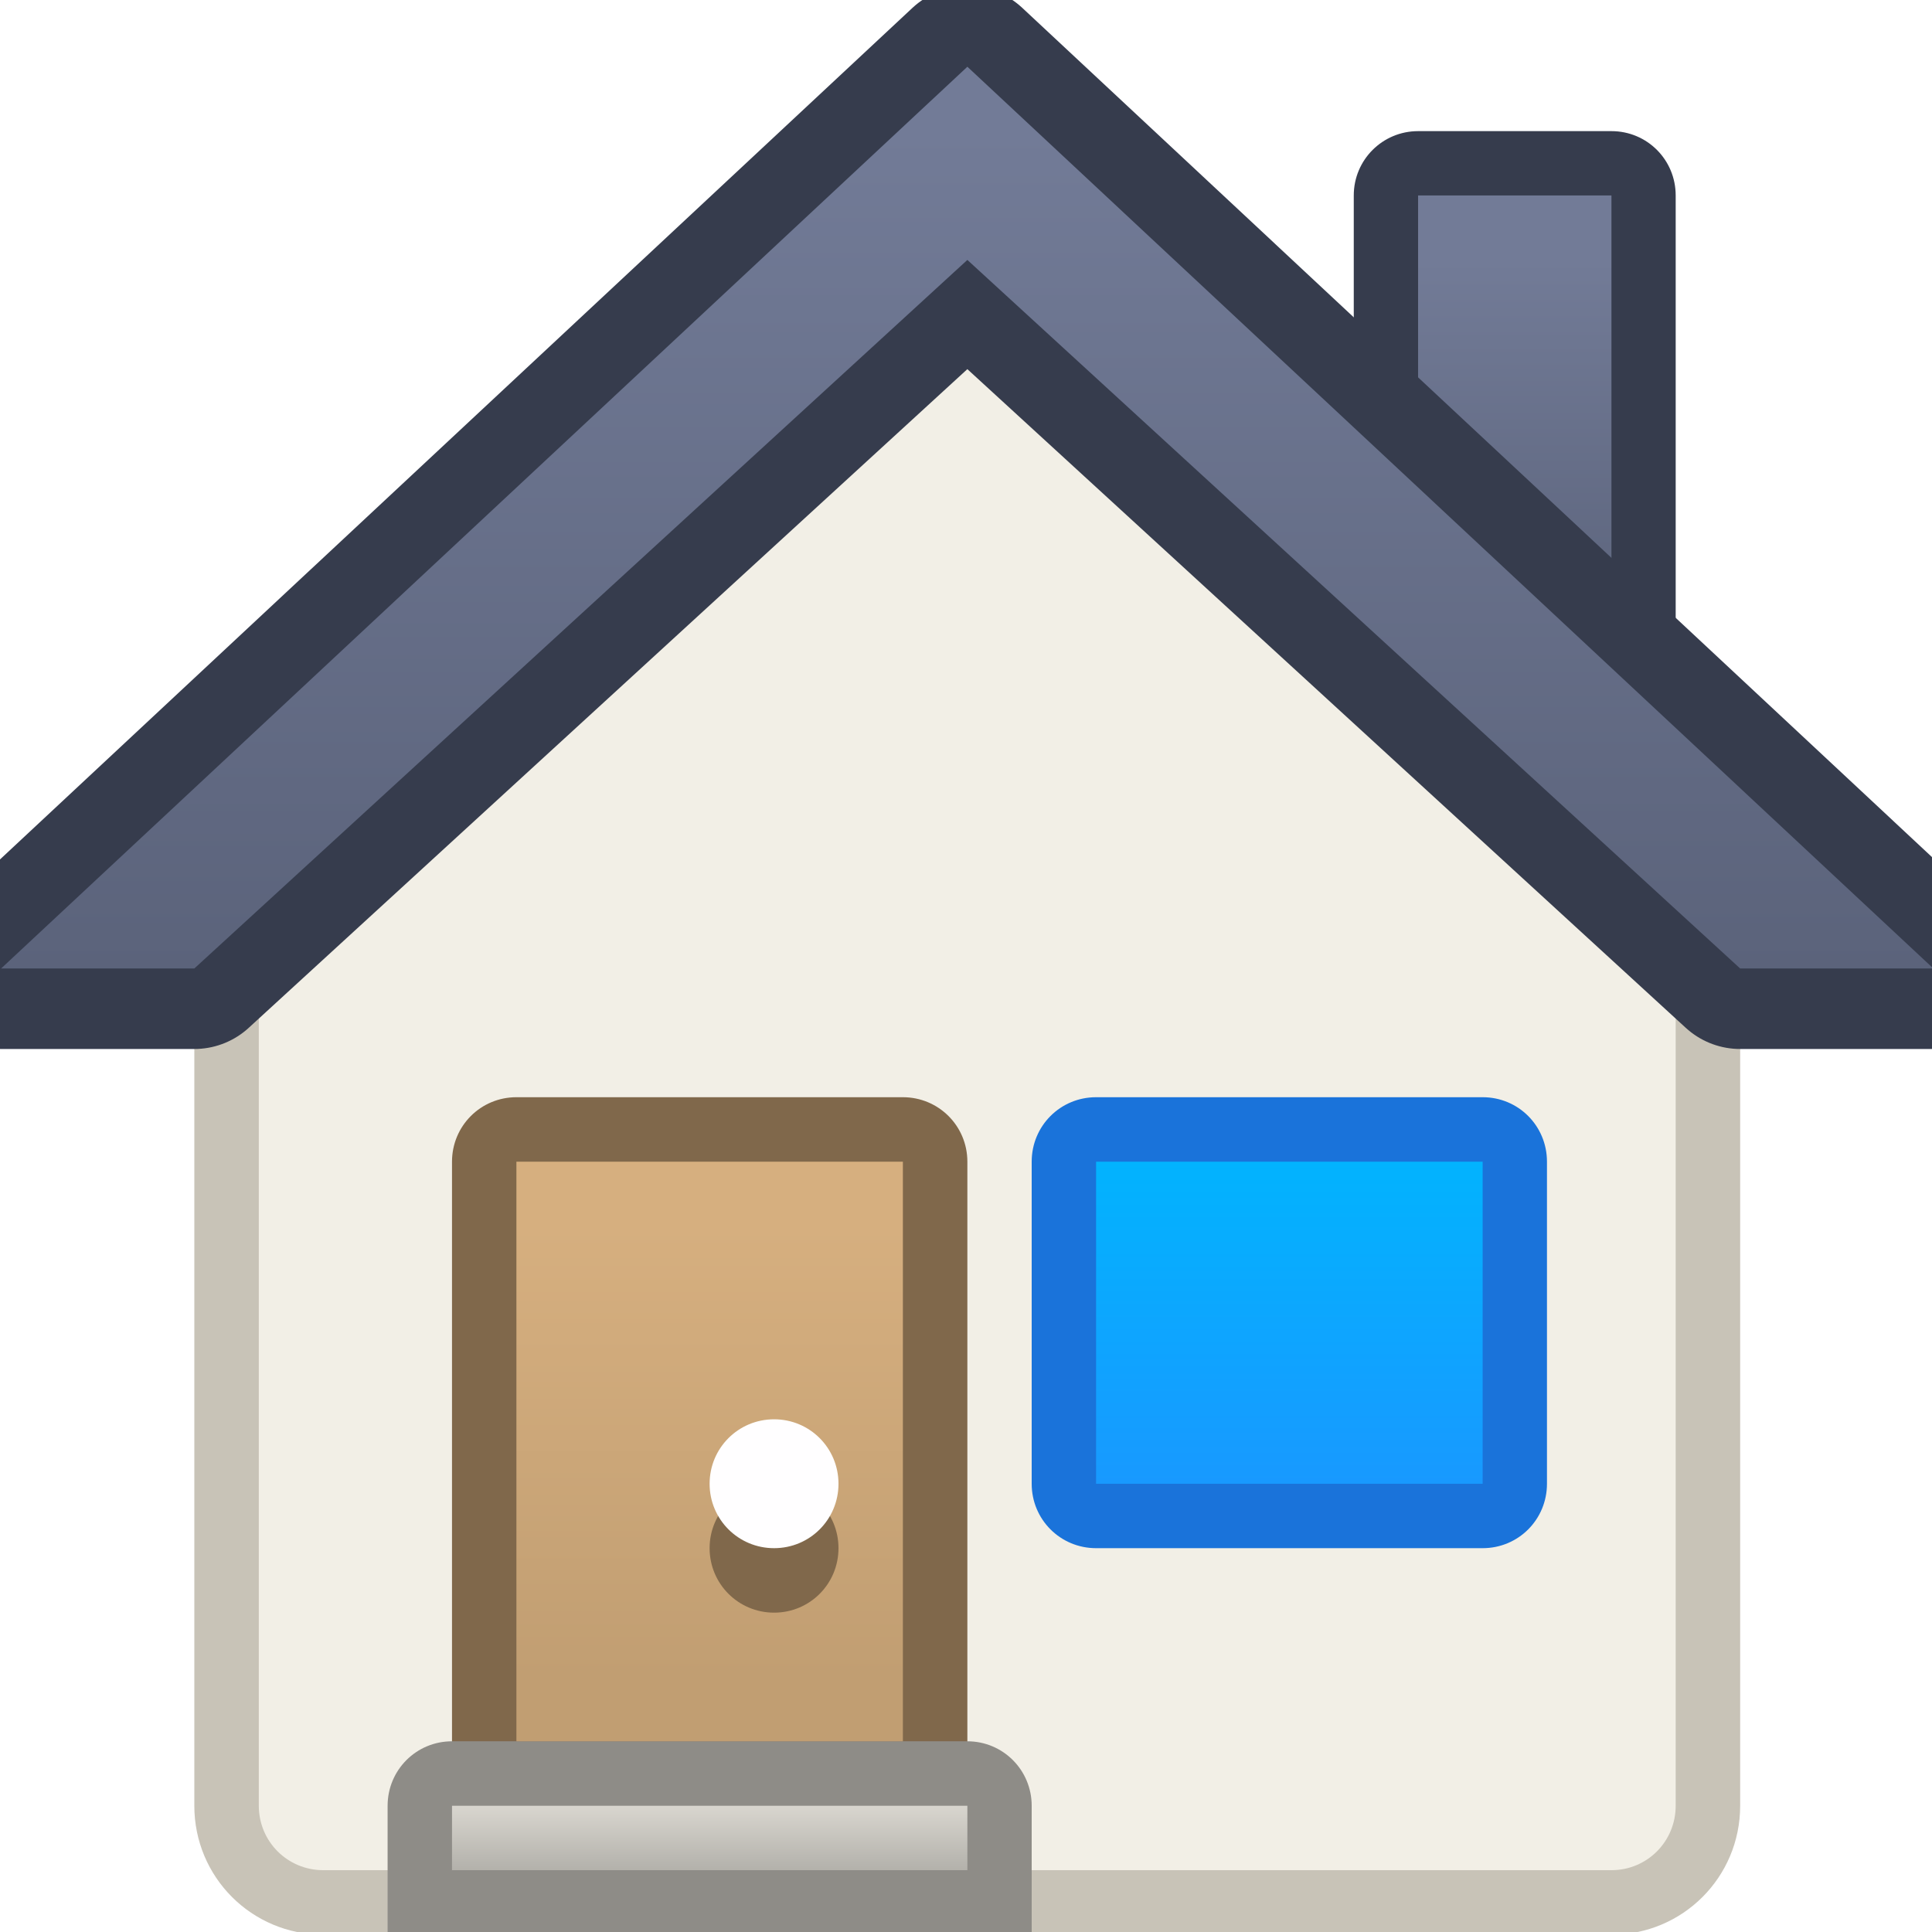
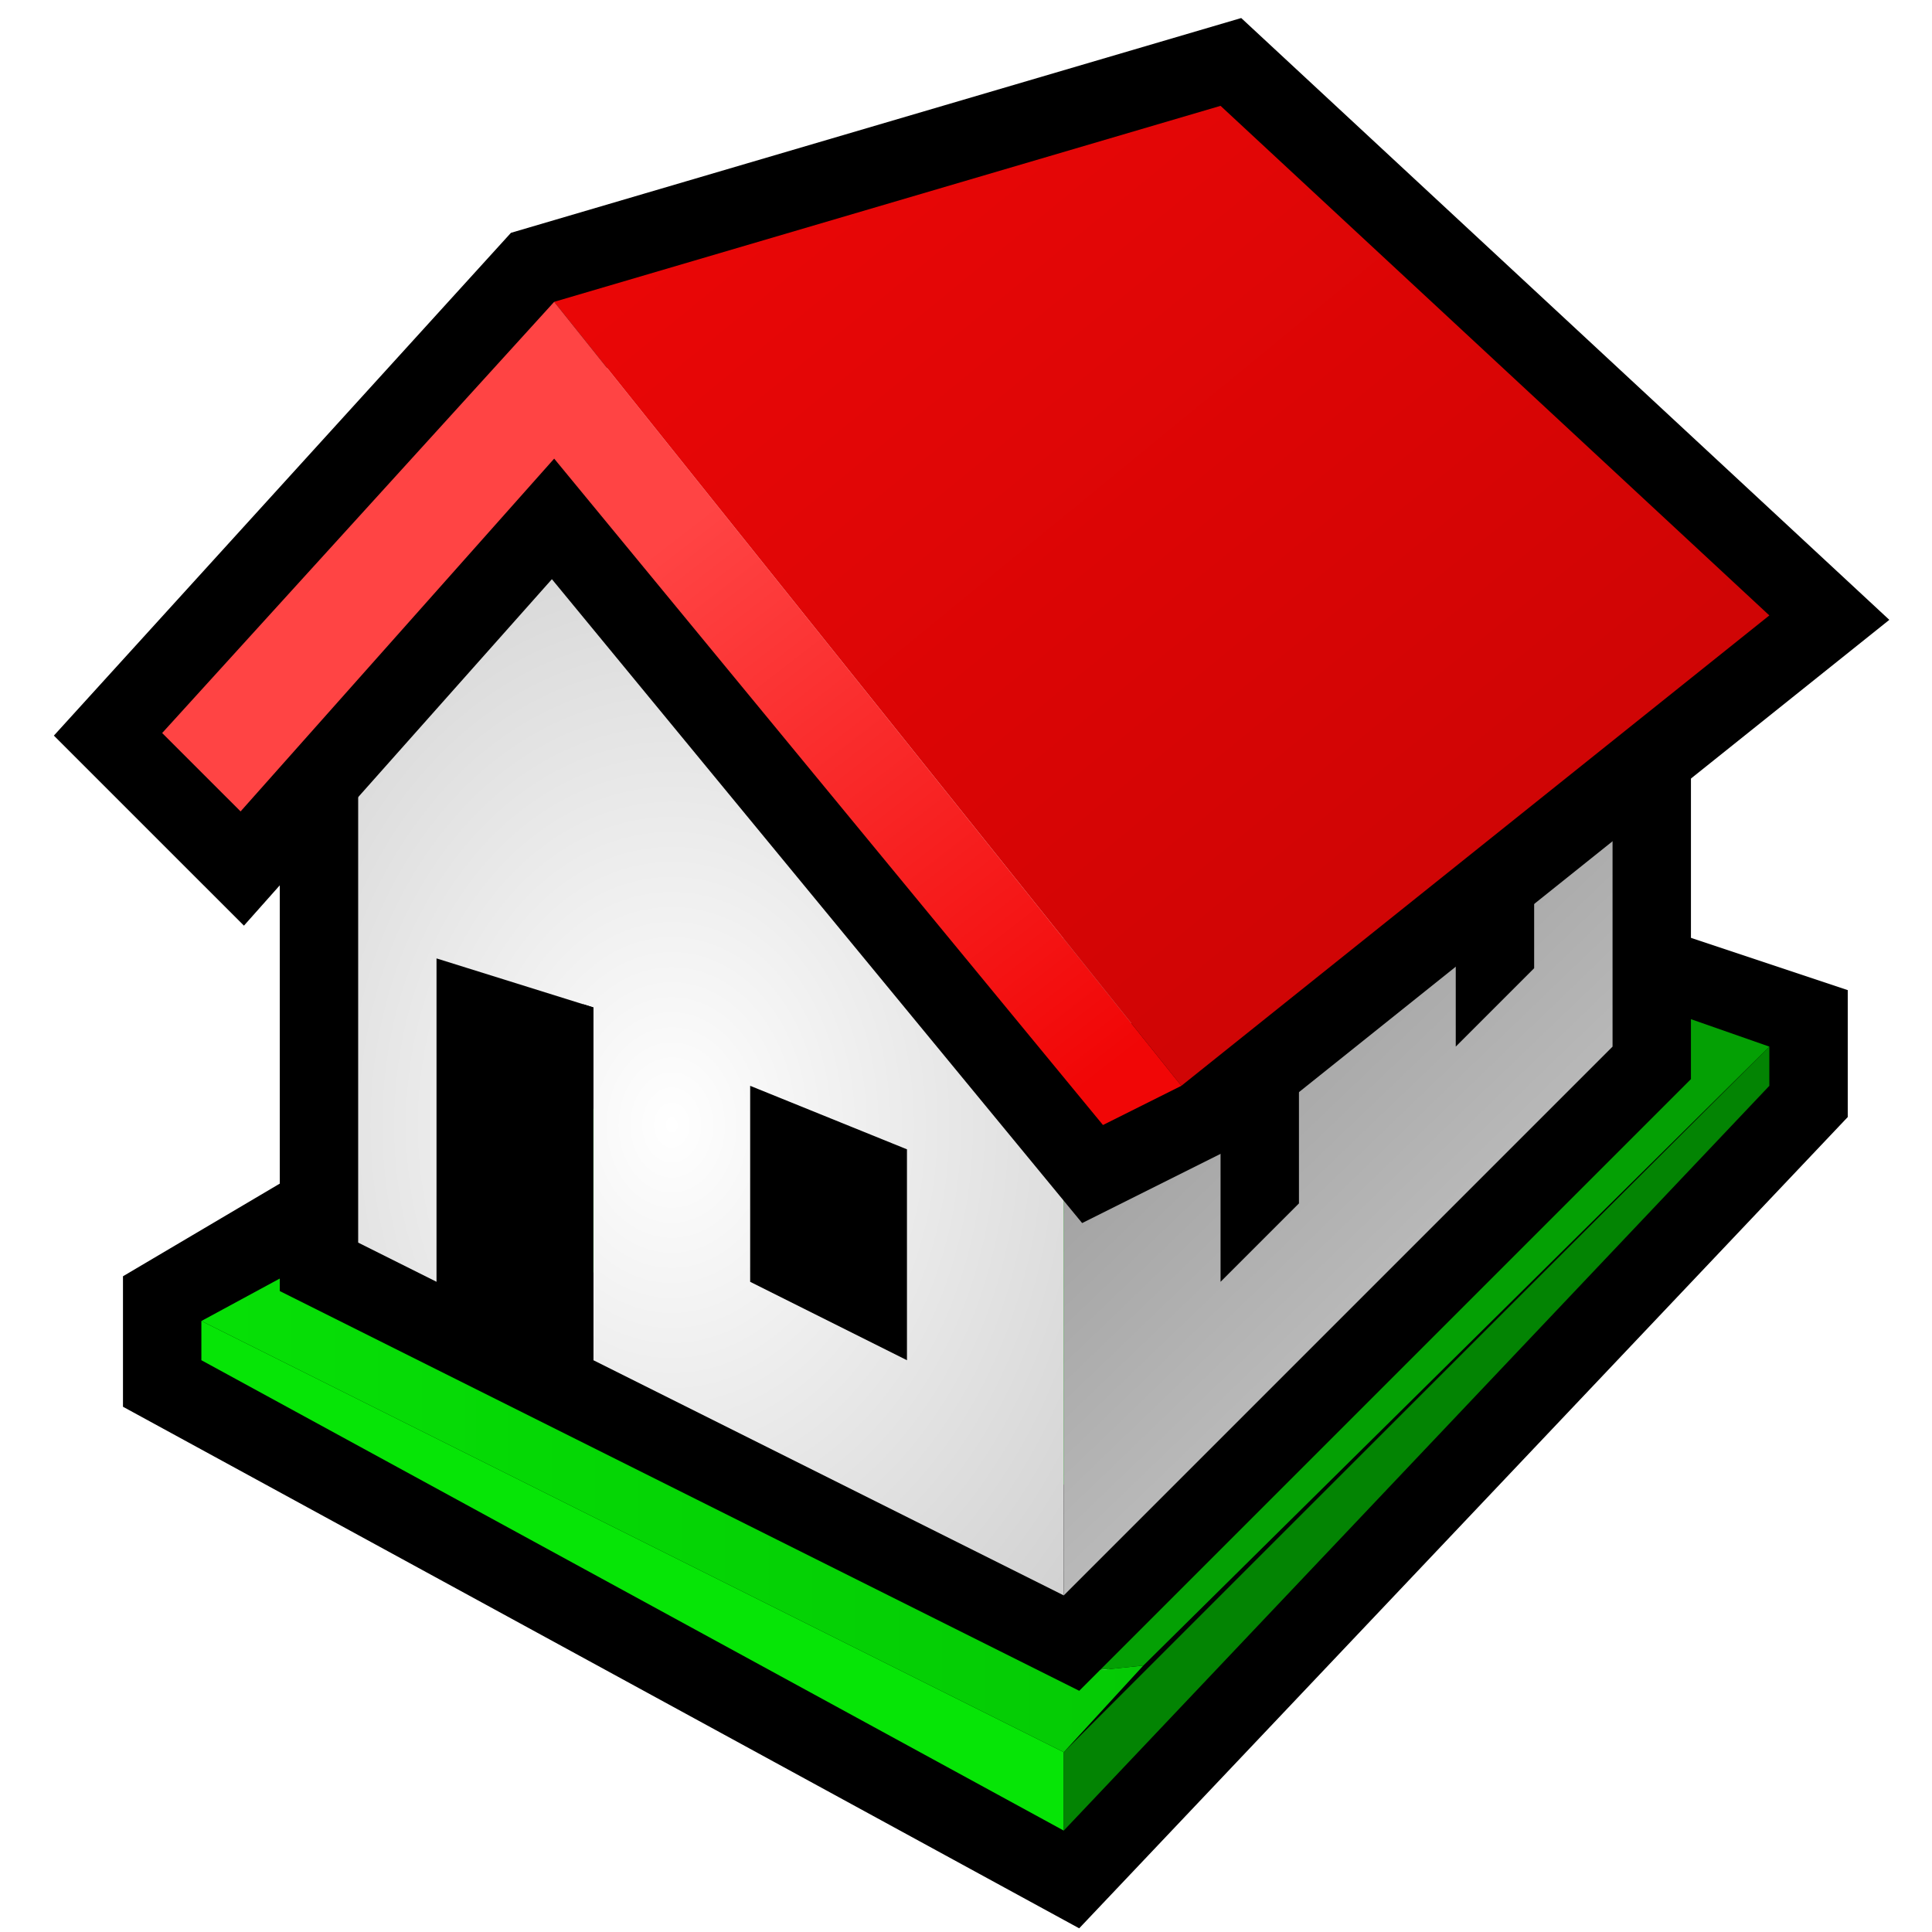
- <svg xmlns="http://www.w3.org/2000/svg" version="1.1" id="svg8" x="0px" y="0px" width="24px" height="24px" viewBox="4 4 24 24" enable-background="new 4 4 24 24" xml:space="preserve">
-   <g id="layer1" transform="translate(0,-282.65)">
-     <g id="g1464" transform="translate(14,-8.00002)">
-       <path id="rect1437" fill="#363C4D" d="M7.616,296.279h2.402    c0.443,0,0.798,0.356,0.798,0.799v6.401c0,0.443-0.354,0.8-0.798,0.8H7.616c-0.441,0-0.799-0.357-0.799-0.8v-6.401    C6.817,296.635,7.175,296.279,7.616,296.279z" />
-       <linearGradient id="rect1439_1_" gradientUnits="userSpaceOnUse" x1="18.178" y1="51.025" x2="18.178" y2="55.826" gradientTransform="matrix(1 0 0 -1 -9.3599 353.7043)">
-         <stop offset="0" style="stop-color:#5B637B" />
-         <stop offset="1" style="stop-color:#727B97" />
-       </linearGradient>
-       <path id="rect1439" fill="url(#rect1439_1_)" d="M7.616,297.078    h2.402v6.401H7.616V297.078z" />
-       <path id="rect1076" fill="#C8C3B7" d="M-5.985,303.48    l8.002-8.801l8.001,8.801c0.595,0.656,1.599,0.714,1.599,1.6v12.002c0,0.887-0.714,1.601-1.599,1.601H-5.985    c-0.887,0-1.601-0.714-1.601-1.601V305.08C-7.586,304.193-6.872,303.48-5.985,303.48z" />
-       <path id="rect1078" fill="#F2EFE6" d="M-5.985,304.28    l8.002-8.801l8.001,8.801c0.298,0.329,0.798,0.357,0.798,0.8v12.002c0,0.443-0.354,0.8-0.798,0.8H-5.985    c-0.443,0-0.8-0.356-0.8-0.8V305.08C-6.785,304.637-6.428,304.28-5.985,304.28z" />
-       <path id="rect963-2" fill="#80684B" d="M-3.585,308.28h4.801    c0.443,0,0.801,0.356,0.801,0.801v7.2c0,0.445-0.358,0.801-0.801,0.801h-4.801c-0.443,0-0.8-0.355-0.8-0.801v-7.2    C-4.385,308.636-4.028,308.28-3.585,308.28z" />
-       <path id="rect938-2" fill="#8E8C87" d="M-4.385,316.281    c-0.443,0-0.8,0.356-0.8,0.801v0.8v0.801h0.8h6.402h0.799v-0.801v-0.8c0-0.444-0.356-0.801-0.799-0.801H-4.385z" />
-       <linearGradient id="rect965-8_1_" gradientUnits="userSpaceOnUse" x1="-75.825" y1="31.223" x2="-75.825" y2="36.823" gradientTransform="matrix(1 0 0 -1 74.6401 346.7043)">
-         <stop offset="0" style="stop-color:#C19E72" />
-         <stop offset="1" style="stop-color:#D6AF7F" />
-       </linearGradient>
-       <path id="rect965-8" fill="url(#rect965-8_1_)" d="M-3.585,309.081    h4.801v7.2h-4.801V309.081z" />
-       <linearGradient id="rect945-0_1_" gradientUnits="userSpaceOnUse" x1="-76.824" y1="28.823" x2="-76.824" y2="29.623" gradientTransform="matrix(1 0 0 -1 75.6401 346.7043)">
-         <stop offset="0" style="stop-color:#B3B1AB" />
-         <stop offset="1" style="stop-color:#D9D6CF" />
-       </linearGradient>
-       <path id="rect945-0" fill="url(#rect945-0_1_)" d="M-4.385,317.082    h6.402v0.8h-6.402V317.082z" />
-       <path id="rect985-5-9" fill="#80684B" d="M-0.384,313.082c0.444,0,0.8,0.356,0.8,0.8    s-0.356,0.801-0.8,0.801c-0.443,0-0.801-0.357-0.801-0.801S-0.828,313.082-0.384,313.082z" />
-       <path id="rect985-7" fill="#FFFEFF" d="M-0.384,312.281c0.444,0,0.8,0.357,0.8,0.801    s-0.356,0.8-0.8,0.8c-0.443,0-0.801-0.356-0.801-0.8S-0.828,312.281-0.384,312.281z" />
-       <path id="rect1372" fill="#1670D9" fill-opacity="0.98" d="M3.616,308.28h4.802    c0.444,0,0.799,0.356,0.799,0.801v4.001c0,0.443-0.354,0.8-0.799,0.8H3.616c-0.444,0-0.8-0.356-0.8-0.8v-4.001    C2.816,308.636,3.172,308.28,3.616,308.28z" />
-       <linearGradient id="rect1389_1_" gradientUnits="userSpaceOnUse" x1="14.377" y1="40.623" x2="14.377" y2="44.624" gradientTransform="matrix(1 0 0 -1 -8.3599 353.7043)">
-         <stop offset="0" style="stop-color:#1899FF" />
-         <stop offset="1" style="stop-color:#02B3FE" />
-       </linearGradient>
-       <path id="rect1389" fill="url(#rect1389_1_)" d="M3.616,309.081h4.802v4.001H3.616V309.081z" />
-       <path id="path1415" fill="none" stroke="#363C4D" stroke-width="2" stroke-linecap="round" stroke-linejoin="round" d="    M-9.986,306.681h2.4l9.603-8.802l9.6,8.802h2.4l-12-11.202L-9.986,306.681z" />
-       <linearGradient id="path1435_1_" gradientUnits="userSpaceOnUse" x1="10.376" y1="47.024" x2="10.376" y2="57.426" gradientTransform="matrix(1 0 0 -1 -8.3599 353.7043)">
-         <stop offset="0" style="stop-color:#5B637B" />
-         <stop offset="1" style="stop-color:#727B97" />
-       </linearGradient>
-       <path id="path1435" fill="url(#path1435_1_)" d="M-9.986,306.681    h2.4l9.603-8.802l9.6,8.802h2.4l-12-11.202L-9.986,306.681z" />
-     </g>
+ <svg xmlns="http://www.w3.org/2000/svg" version="1.1" width="28" height="28" color-interpolation="linearRGB" id="svg58">
+   <defs id="defs62" />
+   <g id="g56" transform="matrix(0.5681051,0,0,0.5681051,-3.898769,-5.283441)">
+     <path style="fill:none;stroke:#000000;stroke-width:4" d="m 12,43 v 1 L 34,56 52,37 V 36 L 34,30 Z" id="path2" />
+     <path style="fill:#06e506" d="m 12,43 v 1 l 22,12 v -2 z" id="path4" />
+     <path style="fill:#038403" d="M 34,56 52,37 V 36 L 34,54 Z" id="path6" />
+     <linearGradient id="gradient0" gradientUnits="userSpaceOnUse" x1="6" y1="20" x2="58" y2="20">
+       <stop offset="0" stop-color="#06e506" id="stop8" />
+       <stop offset="1" stop-color="#04b604" id="stop10" />
+     </linearGradient>
+     <path style="fill:url(#gradient0)" d="M 12,43 34,54 36.03,51.79 34,52 36,30 Z" id="path13" />
+     <linearGradient id="gradient1" gradientUnits="userSpaceOnUse" x1="6" y1="20" x2="58" y2="20">
+       <stop offset="0" stop-color="#04a104" id="stop15" />
+       <stop offset="1" stop-color="#04a004" id="stop17" />
+     </linearGradient>
+     <path style="fill:url(#gradient1)" d="m 34,48 v 4 L 36.03,51.79 52,36 32,29 Z" id="path20" />
+     <path style="fill:none;stroke:#000000;stroke-width:4" d="M 16,41 34,50 48,36 V 24 L 30,18 16,29 Z" id="path22" />
+     <radialGradient id="gradient2" gradientUnits="userSpaceOnUse" cx="0" cy="0" r="64" gradientTransform="matrix(0.3437,0,0,0.4375,24,38)">
+       <stop offset="0" stop-color="#ffffff" id="stop24" />
+       <stop offset="1" stop-color="#b6b6b6" id="stop26" />
+     </radialGradient>
+     <path style="fill:url(#gradient2)" d="m 16,27 v 14 l 2,1 V 33.75 L 22,35 v 9 l 12,6 V 32 L 22,18 Z" id="path29" />
+     <linearGradient id="gradient3" gradientUnits="userSpaceOnUse" x1="64.65" y1="9.62" x2="70.61" y2="15.82">
+       <stop offset="0" stop-color="#a2a2a2" id="stop31" />
+       <stop offset="1" stop-color="#bbbbbb" id="stop33" />
+     </linearGradient>
+     <path style="fill:url(#gradient3)" d="M 48,22 V 36 L 34,50 V 32 Z" id="path36" />
+     <path style="fill:#000000" d="M 18,33.75 V 42 l 4,2 V 35 Z M 26,37 v 5 l 4,2 v -5.38 z m 12,0 v 5 l 2,-2 v -5 z m 6,-6 v 5 l 2,-2 v -5 z" id="path38" />
+     <path style="fill:none;stroke:#000000;stroke-width:4" d="M 13,30 21,21 35,38 37,37 52,25 38,12 21,17 11,28 Z" id="path40" />
+     <linearGradient id="gradient4" gradientUnits="userSpaceOnUse" x1="72.94" y1="-25.67" x2="88.86" y2="-6.24">
+       <stop offset="0" stop-color="#ea0606" id="stop42" />
+       <stop offset="1" stop-color="#d00505" id="stop44" />
+     </linearGradient>
+     <path style="fill:url(#gradient4)" d="M 37,37 52,25 38,12 21,17 Z" id="path47" />
+     <linearGradient id="gradient5" gradientUnits="userSpaceOnUse" x1="60.12" y1="-4.93" x2="70.88" y2="9">
+       <stop offset="0" stop-color="#ff4444" id="stop49" />
+       <stop offset="1" stop-color="#f10606" id="stop51" />
+     </linearGradient>
+     <path style="fill:url(#gradient5)" d="m 11,28 2,2 8,-9 14,17 2,-1 -16,-20 z" id="path54" />
  </g>
</svg>
